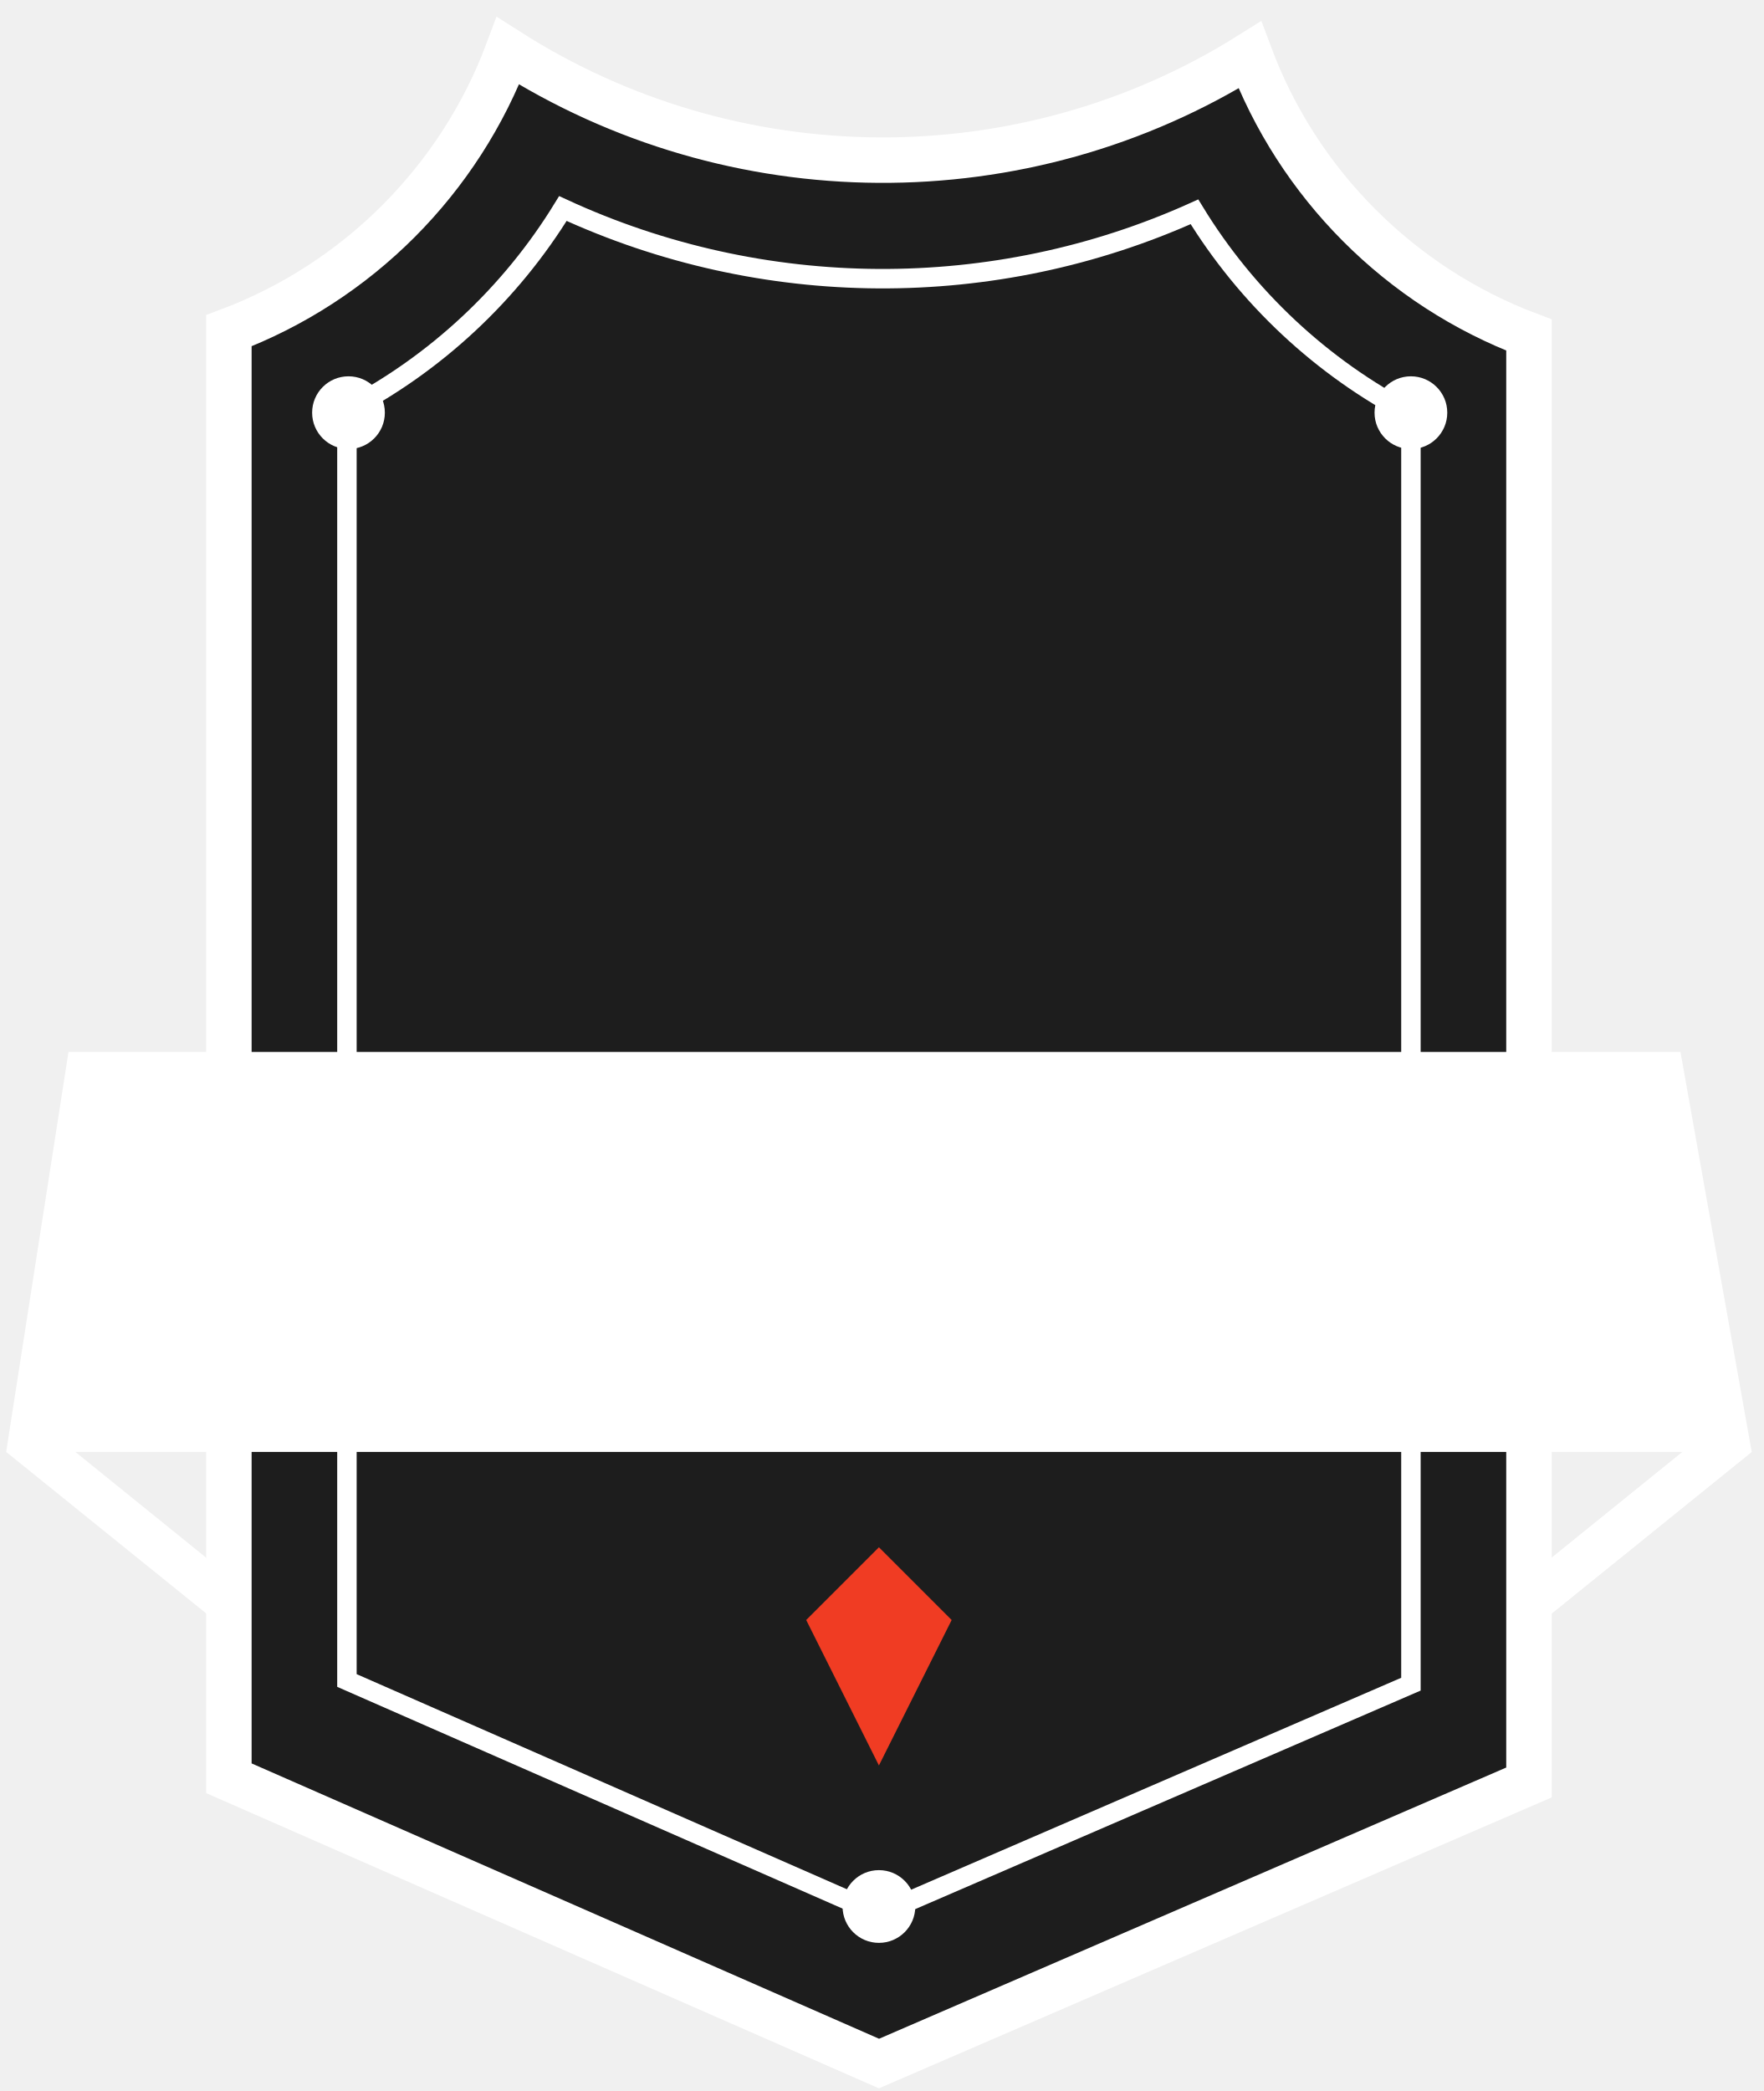
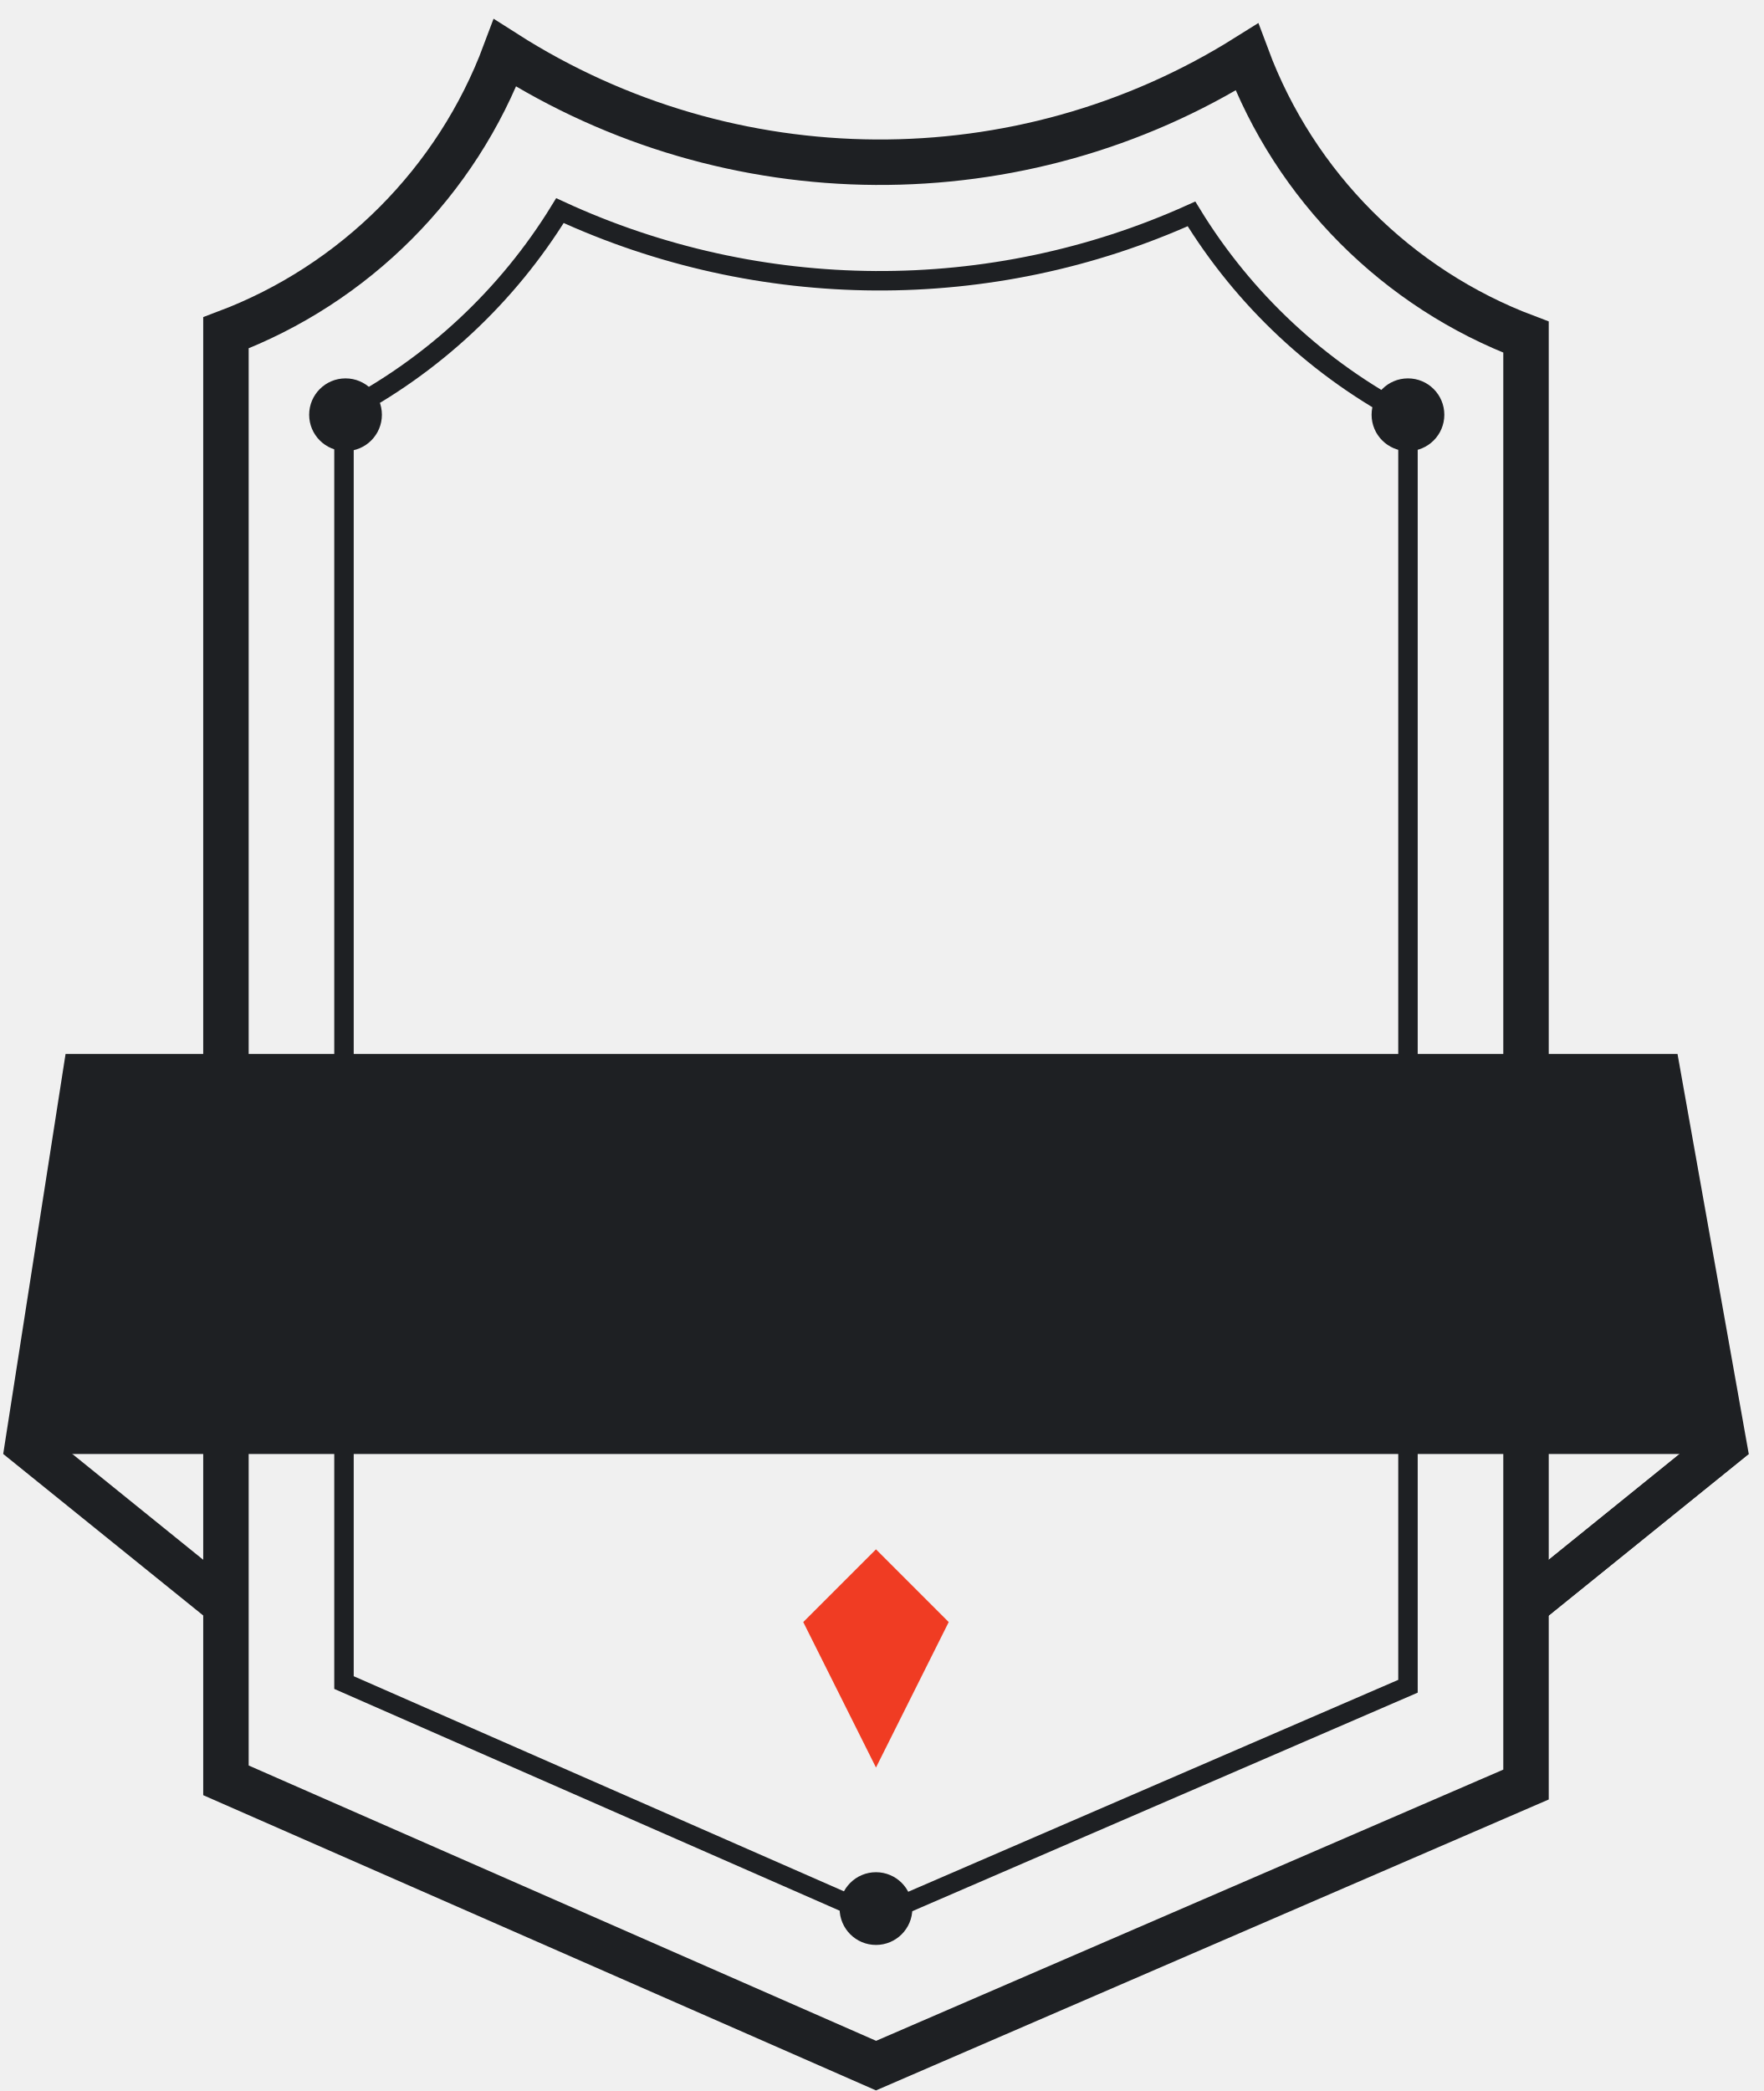
<svg xmlns="http://www.w3.org/2000/svg" width="97" height="115" viewBox="0 0 97 115" fill="none">
-   <path d="M27.937 2.8C40.328 10.707 56.279 10.837 68.735 3.024C71.38 10.119 77.005 15.759 84.088 18.426V98.032L48.342 113.49L12.588 97.8V18.19C19.668 15.524 25.29 9.889 27.937 2.8Z" fill="#1D1D1D" stroke="white" stroke-width="2.5" />
-   <path d="M3.767 57.853H92.42L96.338 79.853H0.338L3.767 57.853Z" fill="white" />
-   <path d="M82.931 87.618L85.142 88.894L96.334 79.845L94.123 78.568L82.931 87.618Z" fill="white" />
-   <path d="M82.931 87.618L85.142 88.894L96.338 79.853L94.123 78.568L82.931 87.618Z" fill="white" />
-   <path d="M13.748 87.618L11.537 88.894L0.341 79.853L2.556 78.568L13.748 87.618Z" fill="white" />
-   <path d="M19.08 92.423V22.541C23.974 19.994 28.083 16.153 30.957 11.468C41.935 16.536 54.657 16.629 65.691 11.648C68.566 16.354 72.686 20.212 77.596 22.769V92.626L48.356 105.27L19.08 92.423Z" stroke="white" stroke-width="1.07" />
-   <path d="M44.338 89.096L48.338 85.096L52.338 89.096L48.338 97.096L44.338 89.096Z" fill="#F03C23" />
-   <circle cx="19.166" cy="22.696" r="2" fill="white" />
-   <circle cx="77.595" cy="22.696" r="2" fill="white" />
-   <circle cx="48.338" cy="104.853" r="2" fill="white" />
+   <path d="M27.775 2.914C40.166 10.821 56.117 10.951 68.573 3.138C71.218 10.233 76.843 15.873 83.926 18.541V98.146L48.18 113.604L12.426 97.914V18.304C19.505 15.639 25.127 10.003 27.775 2.914Z" stroke="#1E2023" stroke-width="2.5" />
+   <path d="M3.605 57.967H92.258L96.176 79.967H0.176L3.605 57.967Z" fill="#1E2023" />
+   <path d="M82.769 87.732L84.98 89.008L96.172 79.959L93.961 78.683L82.769 87.732Z" fill="#1E2023" />
+   <path d="M82.769 87.732L84.98 89.008L96.176 79.967L93.961 78.683L82.769 87.732Z" fill="#1E2023" />
+   <path d="M13.586 87.732L11.375 89.008L0.179 79.967L2.393 78.683L13.586 87.732Z" fill="#1E2023" />
+   <path d="M18.918 92.537V22.656C23.812 20.108 27.921 16.267 30.795 11.583C41.773 16.65 54.495 16.743 65.528 11.763C68.403 16.468 72.524 20.327 77.434 22.883V92.74L48.194 105.384L18.918 92.537Z" stroke="#1E2023" stroke-width="1.07" />
+   <path d="M44.176 89.21L48.176 85.21L52.176 89.21L48.176 97.21L44.176 89.21Z" fill="#F03C23" />
+   <circle cx="19.003" cy="22.81" r="2" fill="#1E2023" />
+   <circle cx="77.433" cy="22.81" r="2" fill="#1E2023" />
+   <circle cx="48.176" cy="104.967" r="2" fill="#1E2023" />
</svg>
